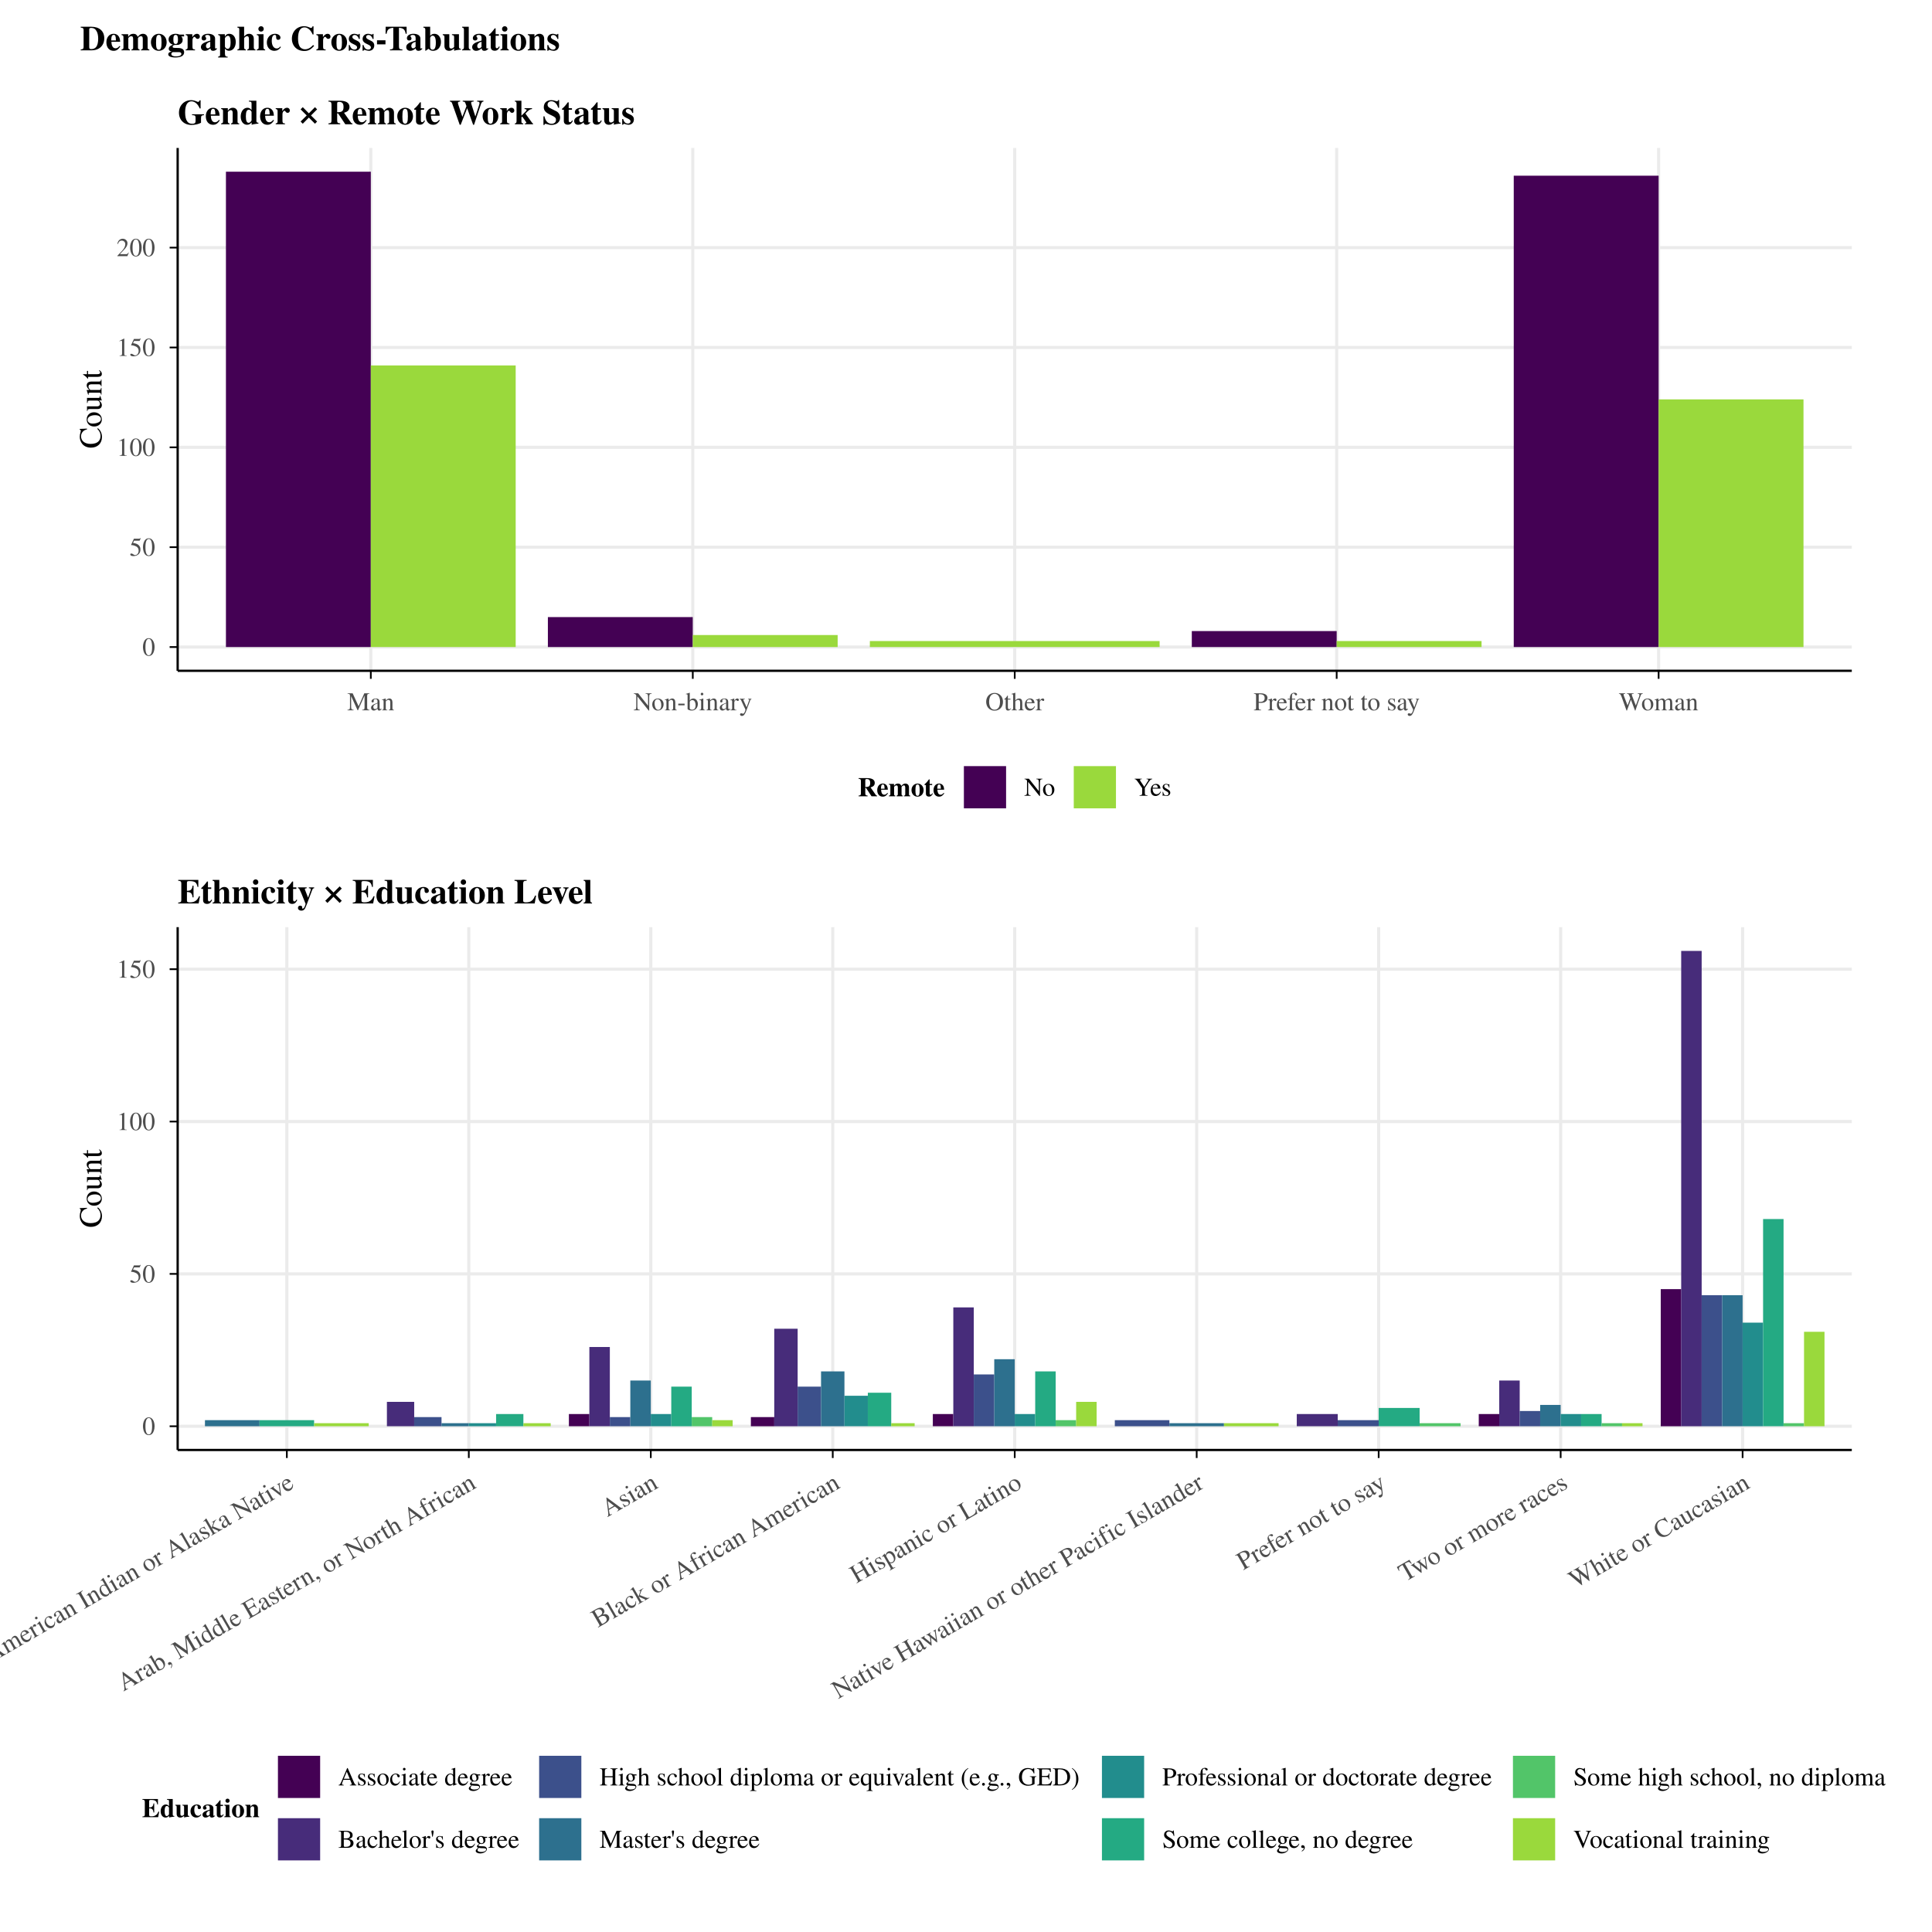
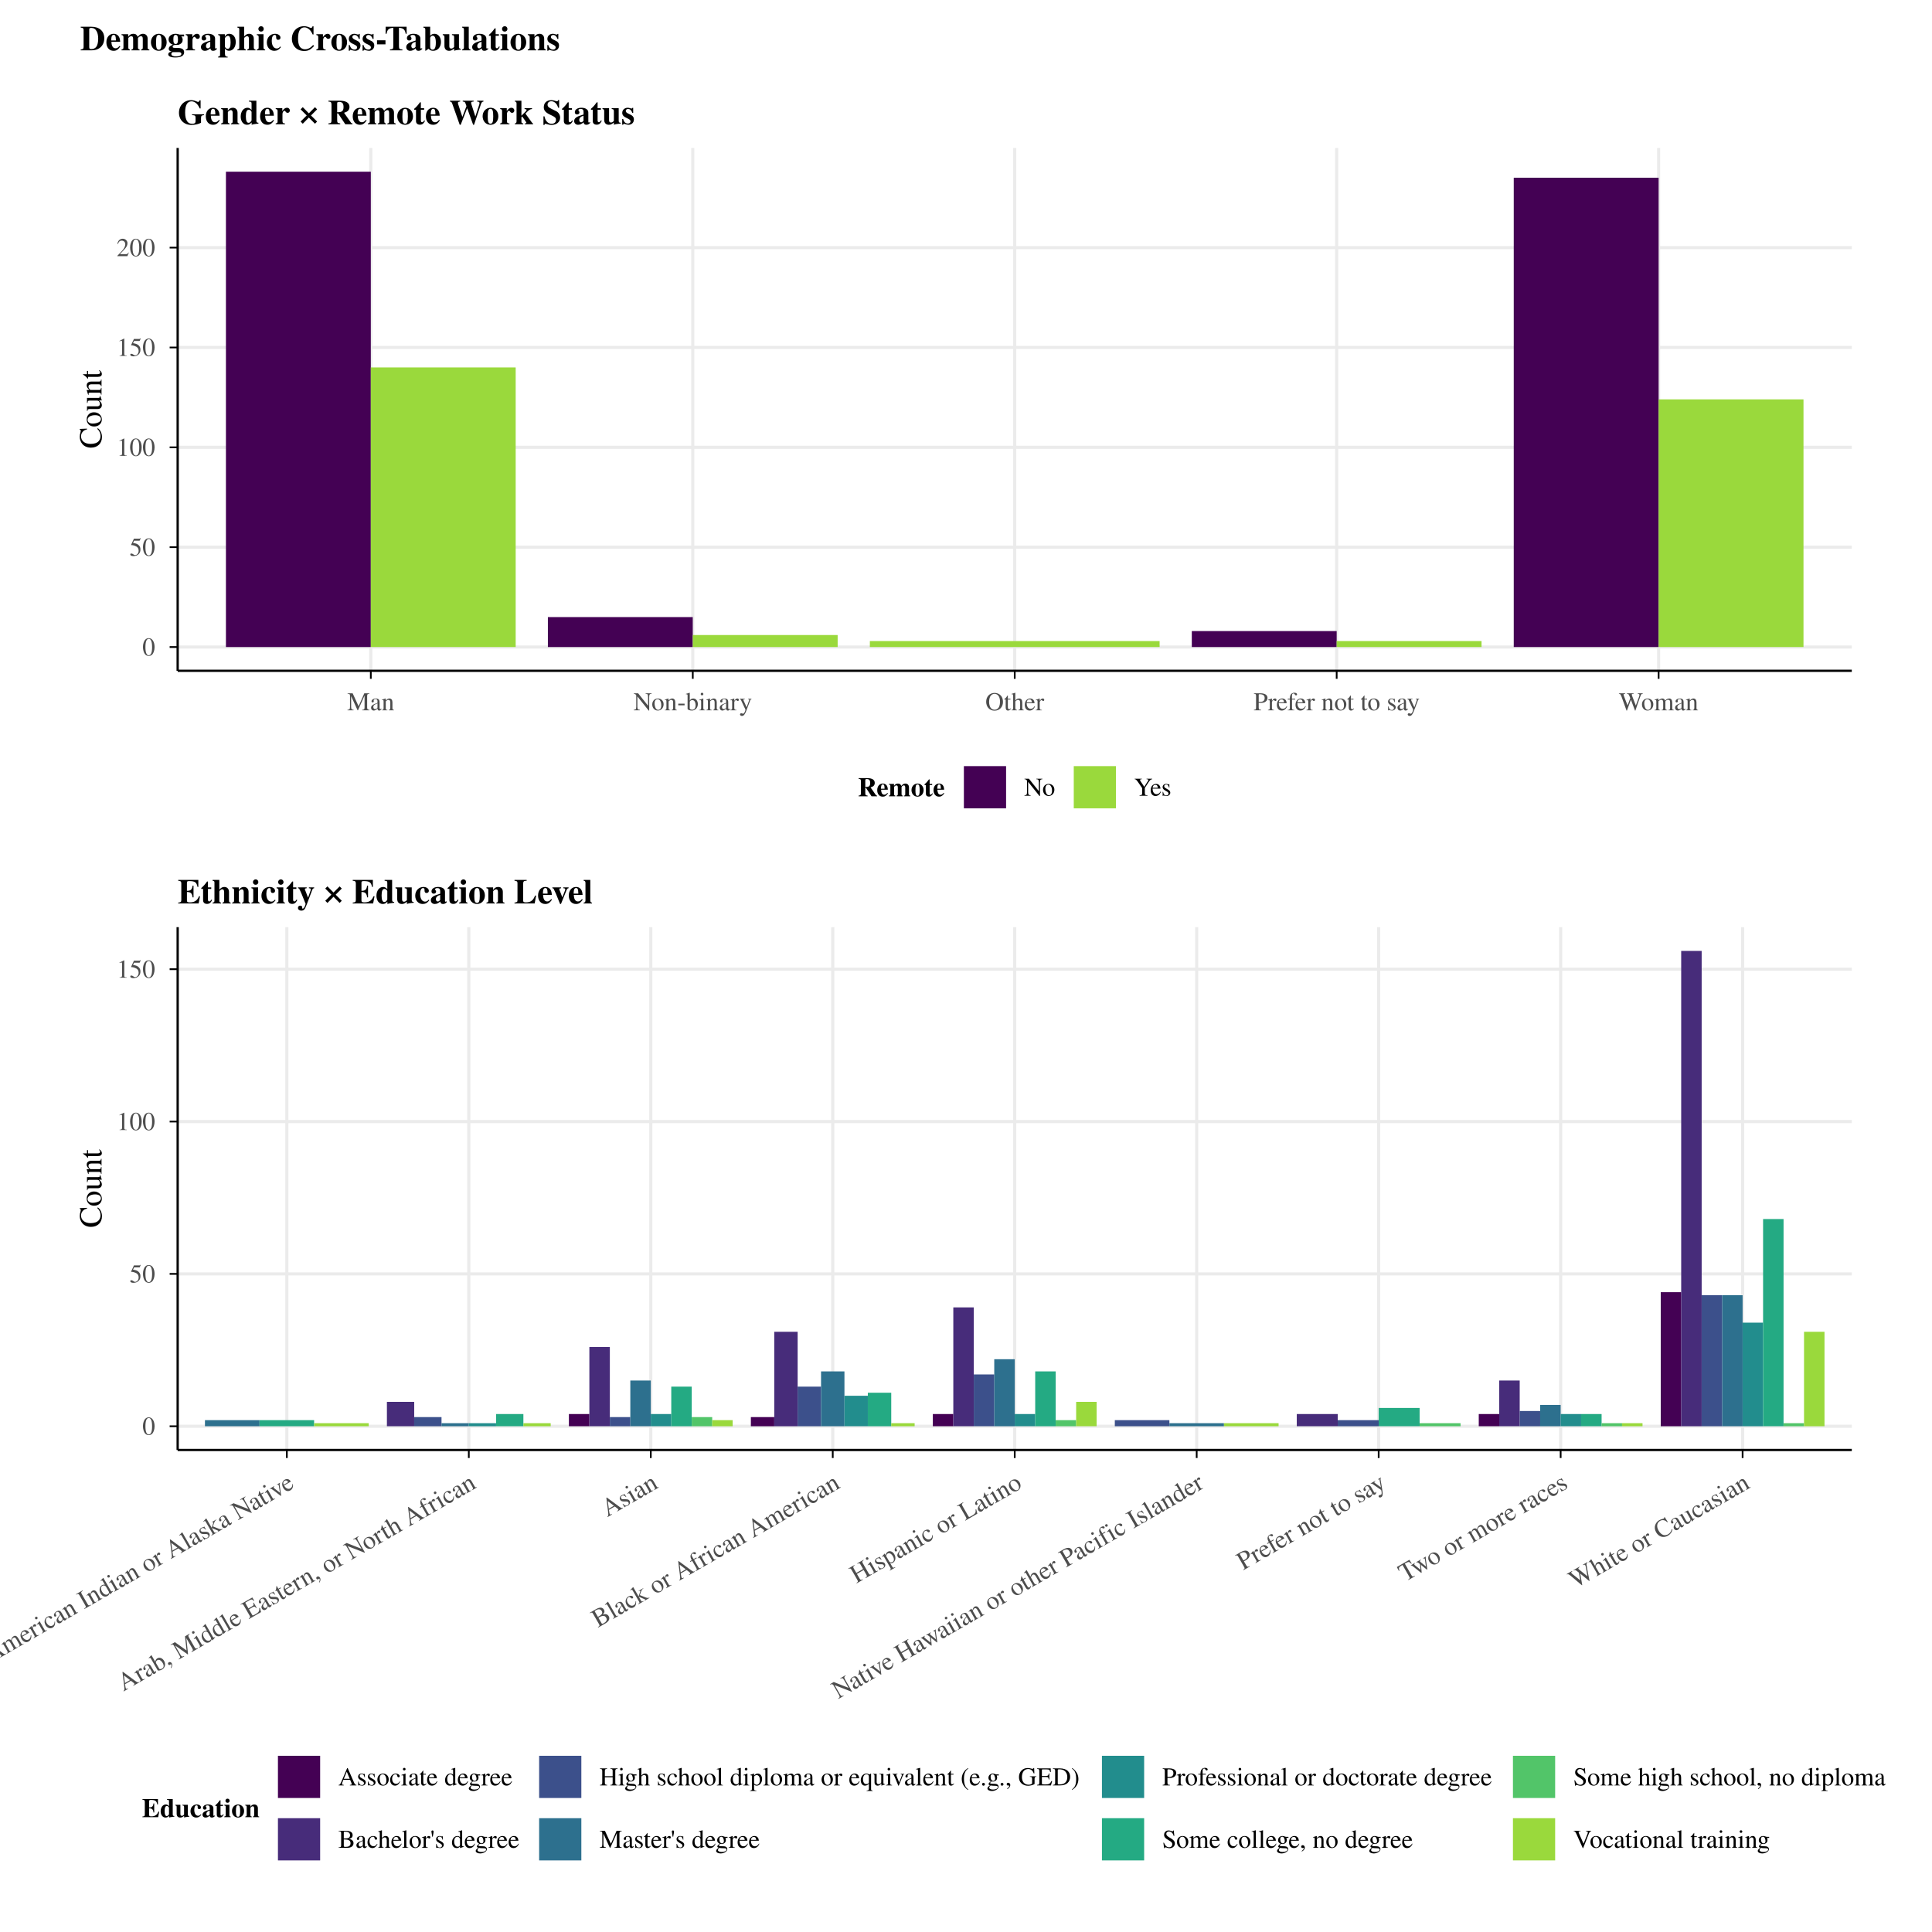
<svg xmlns="http://www.w3.org/2000/svg" width="720.00pt" height="720.00pt" viewBox="0 0 720.00 720.00">
  <g class="svglite">
    <defs>
      <style type="text/css">
    .svglite line, .svglite polyline, .svglite polygon, .svglite path, .svglite rect, .svglite circle {
      fill: none;
      stroke: #000000;
      stroke-linecap: round;
      stroke-linejoin: round;
      stroke-miterlimit: 10.00;
    }
    .svglite text {
      white-space: pre;
    }
    .svglite g.glyphgroup path {
      fill: inherit;
      stroke: none;
    }
  </style>
    </defs>
    <rect width="100%" height="100%" style="stroke: none; fill: #FFFFFF;" />
    <defs>
      <clipPath id="cpMC4wMHw3MjAuMDB8MC4wMHw3MjAuMDA=">
        <rect x="0.00" y="0.00" width="720.00" height="720.00" />
      </clipPath>
    </defs>
    <g clip-path="url(#cpMC4wMHw3MjAuMDB8MC4wMHw3MjAuMDA=)">
      <rect x="0" y="0" width="720.00" height="720.00" style="stroke-width: 1.16; stroke: none; fill: #FFFFFF;" />
    </g>
    <defs>
      <clipPath id="cpNjYuMjF8NjkwLjExfDU1LjE0fDU0MC4zNw==">
        <rect x="66.21" y="55.14" width="623.91" height="485.24" />
      </clipPath>
    </defs>
    <g clip-path="url(#cpNjYuMjF8NjkwLjExfDU1LjE0fDU0MC4zNw==)">
</g>
    <g clip-path="url(#cpMC4wMHw3MjAuMDB8MC4wMHw3MjAuMDA=)">
</g>
    <defs>
      <clipPath id="cpMTQuOTR8NzA1LjA2fDI3LjU3fDMxNy45NQ==">
        <rect x="14.94" y="27.57" width="690.11" height="290.39" />
      </clipPath>
    </defs>
    <g clip-path="url(#cpMTQuOTR8NzA1LjA2fDI3LjU3fDMxNy45NQ==)">
      <rect x="14.94" y="27.57" width="690.11" height="290.39" style="stroke-width: 1.16; stroke: none; fill: #FFFFFF;" />
    </g>
    <g clip-path="url(#cpMC4wMHw3MjAuMDB8MC4wMHw3MjAuMDA=)">
</g>
    <defs>
      <clipPath id="cpMTQuOTR8NzA1LjA2fDMxNy45NXw3MTAuMDQ=">
        <rect x="14.94" y="317.95" width="690.11" height="392.08" />
      </clipPath>
    </defs>
    <g clip-path="url(#cpMTQuOTR8NzA1LjA2fDMxNy45NXw3MTAuMDQ=)">
      <rect x="14.94" y="317.95" width="690.11" height="392.08" style="stroke-width: 1.16; stroke: none; fill: #FFFFFF;" />
    </g>
    <g clip-path="url(#cpMC4wMHw3MjAuMDB8MC4wMHw3MjAuMDA=)">
</g>
    <defs>
      <clipPath id="cpNjYuMjF8NjkwLjExfDU1LjE0fDI0OS45OQ==">
        <rect x="66.21" y="55.14" width="623.91" height="194.85" />
      </clipPath>
    </defs>
    <g clip-path="url(#cpNjYuMjF8NjkwLjExfDU1LjE0fDI0OS45OQ==)">
      <polyline points="66.21,241.13 690.11,241.13 " style="stroke-width: 1.16; stroke: #EBEBEB; stroke-linecap: butt;" />
      <polyline points="66.21,203.92 690.11,203.92 " style="stroke-width: 1.16; stroke: #EBEBEB; stroke-linecap: butt;" />
      <polyline points="66.21,166.70 690.11,166.70 " style="stroke-width: 1.16; stroke: #EBEBEB; stroke-linecap: butt;" />
      <polyline points="66.21,129.49 690.11,129.49 " style="stroke-width: 1.16; stroke: #EBEBEB; stroke-linecap: butt;" />
      <polyline points="66.21,92.28 690.11,92.28 " style="stroke-width: 1.16; stroke: #EBEBEB; stroke-linecap: butt;" />
      <polyline points="138.19,249.99 138.19,55.14 " style="stroke-width: 1.16; stroke: #EBEBEB; stroke-linecap: butt;" />
      <polyline points="258.18,249.99 258.18,55.14 " style="stroke-width: 1.16; stroke: #EBEBEB; stroke-linecap: butt;" />
      <polyline points="378.16,249.99 378.16,55.14 " style="stroke-width: 1.16; stroke: #EBEBEB; stroke-linecap: butt;" />
      <polyline points="498.14,249.99 498.14,55.14 " style="stroke-width: 1.16; stroke: #EBEBEB; stroke-linecap: butt;" />
      <polyline points="618.12,249.99 618.12,55.14 " style="stroke-width: 1.16; stroke: #EBEBEB; stroke-linecap: butt;" />
      <rect x="84.20" y="63.99" width="53.99" height="177.14" style="stroke-width: 1.16; stroke: none; stroke-linecap: butt; stroke-linejoin: miter; fill: #440154;" />
-       <rect x="138.19" y="136.19" width="53.99" height="104.94" style="stroke-width: 1.16; stroke: none; stroke-linecap: butt; stroke-linejoin: miter; fill: #9AD93C;" />
+       <rect x="138.19" y="136.93" width="53.99" height="104.20" style="stroke-width: 1.16; stroke: none; stroke-linecap: butt; stroke-linejoin: miter; fill: #9AD93C;" />
      <rect x="204.18" y="229.97" width="53.99" height="11.16" style="stroke-width: 1.16; stroke: none; stroke-linecap: butt; stroke-linejoin: miter; fill: #440154;" />
      <rect x="258.18" y="236.66" width="53.99" height="4.47" style="stroke-width: 1.16; stroke: none; stroke-linecap: butt; stroke-linejoin: miter; fill: #9AD93C;" />
      <rect x="324.17" y="238.90" width="107.98" height="2.23" style="stroke-width: 1.16; stroke: none; stroke-linecap: butt; stroke-linejoin: miter; fill: #9AD93C;" />
      <rect x="444.15" y="235.18" width="53.99" height="5.95" style="stroke-width: 1.16; stroke: none; stroke-linecap: butt; stroke-linejoin: miter; fill: #440154;" />
      <rect x="498.14" y="238.90" width="53.99" height="2.23" style="stroke-width: 1.16; stroke: none; stroke-linecap: butt; stroke-linejoin: miter; fill: #9AD93C;" />
-       <rect x="564.13" y="65.48" width="53.99" height="175.65" style="stroke-width: 1.16; stroke: none; stroke-linecap: butt; stroke-linejoin: miter; fill: #440154;" />
+       <rect x="564.13" y="66.23" width="53.99" height="174.90" style="stroke-width: 1.16; stroke: none; stroke-linecap: butt; stroke-linejoin: miter; fill: #440154;" />
      <rect x="618.12" y="148.84" width="53.99" height="92.29" style="stroke-width: 1.16; stroke: none; stroke-linecap: butt; stroke-linejoin: miter; fill: #9AD93C;" />
    </g>
    <g clip-path="url(#cpMC4wMHw3MjAuMDB8MC4wMHw3MjAuMDA=)">
      <polyline points="66.21,249.99 66.21,55.14 " style="stroke-width: 0.85; stroke-linecap: butt;" />
      <text x="57.84" y="244.31" text-anchor="end" style="font-size: 9.60px;fill: #4D4D4D; font-family: &quot;Times&quot;;" textLength="4.80px" lengthAdjust="spacingAndGlyphs">0</text>
      <text x="57.84" y="207.09" text-anchor="end" style="font-size: 9.60px;fill: #4D4D4D; font-family: &quot;Times&quot;;" textLength="9.59px" lengthAdjust="spacingAndGlyphs">50</text>
      <text x="57.84" y="169.88" text-anchor="end" style="font-size: 9.60px;fill: #4D4D4D; font-family: &quot;Times&quot;;" textLength="14.39px" lengthAdjust="spacingAndGlyphs">100</text>
      <text x="57.84" y="132.66" text-anchor="end" style="font-size: 9.60px;fill: #4D4D4D; font-family: &quot;Times&quot;;" textLength="14.39px" lengthAdjust="spacingAndGlyphs">150</text>
      <text x="57.84" y="95.45" text-anchor="end" style="font-size: 9.60px;fill: #4D4D4D; font-family: &quot;Times&quot;;" textLength="14.39px" lengthAdjust="spacingAndGlyphs">200</text>
      <polyline points="63.22,241.13 66.21,241.13 " style="stroke-width: 0.64; stroke-linecap: butt;" />
      <polyline points="63.22,203.92 66.21,203.92 " style="stroke-width: 0.64; stroke-linecap: butt;" />
      <polyline points="63.22,166.70 66.21,166.70 " style="stroke-width: 0.64; stroke-linecap: butt;" />
      <polyline points="63.22,129.49 66.21,129.49 " style="stroke-width: 0.64; stroke-linecap: butt;" />
      <polyline points="63.22,92.28 66.21,92.28 " style="stroke-width: 0.64; stroke-linecap: butt;" />
      <polyline points="66.21,249.99 690.11,249.99 " style="stroke-width: 0.85; stroke-linecap: butt;" />
      <polyline points="138.19,252.98 138.19,249.99 " style="stroke-width: 0.64; stroke-linecap: butt;" />
      <polyline points="258.18,252.98 258.18,249.99 " style="stroke-width: 0.64; stroke-linecap: butt;" />
      <polyline points="378.16,252.98 378.16,249.99 " style="stroke-width: 0.64; stroke-linecap: butt;" />
      <polyline points="498.14,252.98 498.14,249.99 " style="stroke-width: 0.64; stroke-linecap: butt;" />
      <polyline points="618.12,252.98 618.12,249.99 " style="stroke-width: 0.64; stroke-linecap: butt;" />
      <text x="138.19" y="264.71" text-anchor="middle" style="font-size: 9.60px;fill: #4D4D4D; font-family: &quot;Times&quot;;" textLength="17.59px" lengthAdjust="spacingAndGlyphs">Man</text>
      <text x="258.18" y="264.71" text-anchor="middle" style="font-size: 9.60px;fill: #4D4D4D; font-family: &quot;Times&quot;;" textLength="44.22px" lengthAdjust="spacingAndGlyphs">Non-binary</text>
      <text x="378.16" y="264.71" text-anchor="middle" style="font-size: 9.60px;fill: #4D4D4D; font-family: &quot;Times&quot;;" textLength="21.84px" lengthAdjust="spacingAndGlyphs">Other</text>
      <text x="498.14" y="264.71" text-anchor="middle" style="font-size: 9.60px;fill: #4D4D4D; font-family: &quot;Times&quot;;" textLength="63.17px" lengthAdjust="spacingAndGlyphs">Prefer not to say</text>
      <text x="618.12" y="264.71" text-anchor="middle" style="font-size: 9.60px;fill: #4D4D4D; font-family: &quot;Times&quot;;" textLength="29.62px" lengthAdjust="spacingAndGlyphs">Woman</text>
      <text transform="translate(37.83,152.56) rotate(-90)" text-anchor="middle" style="font-size: 12.00px; font-family: &quot;Times&quot;;" textLength="29.33px" lengthAdjust="spacingAndGlyphs">Count</text>
      <text x="319.70" y="296.75" style="font-size: 10.00px; font-weight: bold; font-family: &quot;Times&quot;;" textLength="32.75px" lengthAdjust="spacingAndGlyphs">Remote</text>
      <rect x="359.21" y="285.51" width="15.73" height="15.73" style="stroke-width: 1.16; stroke: none; stroke-linecap: butt; stroke-linejoin: miter; fill: #440154;" />
      <rect x="400.16" y="285.51" width="15.73" height="15.73" style="stroke-width: 1.16; stroke: none; stroke-linecap: butt; stroke-linejoin: miter; fill: #9AD93C;" />
      <text x="381.69" y="296.55" style="font-size: 9.60px; font-family: &quot;Times&quot;;" textLength="11.72px" lengthAdjust="spacingAndGlyphs">No</text>
      <text x="422.64" y="296.55" style="font-size: 9.60px; font-family: &quot;Times&quot;;" textLength="13.97px" lengthAdjust="spacingAndGlyphs">Yes</text>
      <text x="66.21" y="46.31" style="font-size: 13.00px; font-weight: bold; font-family: &quot;Times&quot;;" textLength="170.88px" lengthAdjust="spacingAndGlyphs">Gender × Remote Work Status</text>
    </g>
    <defs>
      <clipPath id="cpNjYuMjF8NjkwLjExfDM0NS41Mnw1NDAuMzc=">
        <rect x="66.21" y="345.52" width="623.91" height="194.85" />
      </clipPath>
    </defs>
    <g clip-path="url(#cpNjYuMjF8NjkwLjExfDM0NS41Mnw1NDAuMzc=)">
      <polyline points="66.21,531.52 690.11,531.52 " style="stroke-width: 1.16; stroke: #EBEBEB; stroke-linecap: butt;" />
      <polyline points="66.21,474.74 690.11,474.74 " style="stroke-width: 1.16; stroke: #EBEBEB; stroke-linecap: butt;" />
      <polyline points="66.21,417.97 690.11,417.97 " style="stroke-width: 1.16; stroke: #EBEBEB; stroke-linecap: butt;" />
      <polyline points="66.21,361.19 690.11,361.19 " style="stroke-width: 1.16; stroke: #EBEBEB; stroke-linecap: butt;" />
      <polyline points="106.90,540.37 106.90,345.52 " style="stroke-width: 1.16; stroke: #EBEBEB; stroke-linecap: butt;" />
      <polyline points="174.71,540.37 174.71,345.52 " style="stroke-width: 1.16; stroke: #EBEBEB; stroke-linecap: butt;" />
      <polyline points="242.53,540.37 242.53,345.52 " style="stroke-width: 1.16; stroke: #EBEBEB; stroke-linecap: butt;" />
      <polyline points="310.34,540.37 310.34,345.52 " style="stroke-width: 1.16; stroke: #EBEBEB; stroke-linecap: butt;" />
      <polyline points="378.16,540.37 378.16,345.52 " style="stroke-width: 1.16; stroke: #EBEBEB; stroke-linecap: butt;" />
      <polyline points="445.97,540.37 445.97,345.52 " style="stroke-width: 1.16; stroke: #EBEBEB; stroke-linecap: butt;" />
      <polyline points="513.79,540.37 513.79,345.52 " style="stroke-width: 1.16; stroke: #EBEBEB; stroke-linecap: butt;" />
      <polyline points="581.61,540.37 581.61,345.52 " style="stroke-width: 1.16; stroke: #EBEBEB; stroke-linecap: butt;" />
      <polyline points="649.42,540.37 649.42,345.52 " style="stroke-width: 1.16; stroke: #EBEBEB; stroke-linecap: butt;" />
      <rect x="76.38" y="529.25" width="20.34" height="2.27" style="stroke-width: 1.16; stroke: none; stroke-linecap: butt; stroke-linejoin: miter; fill: #2D708E;" />
      <rect x="96.72" y="529.25" width="20.34" height="2.27" style="stroke-width: 1.16; stroke: none; stroke-linecap: butt; stroke-linejoin: miter; fill: #24AA83;" />
      <rect x="117.07" y="530.38" width="20.34" height="1.14" style="stroke-width: 1.16; stroke: none; stroke-linecap: butt; stroke-linejoin: miter; fill: #9AD93C;" />
      <rect x="144.19" y="522.43" width="10.17" height="9.08" style="stroke-width: 1.16; stroke: none; stroke-linecap: butt; stroke-linejoin: miter; fill: #472C7A;" />
      <rect x="154.37" y="528.11" width="10.17" height="3.41" style="stroke-width: 1.16; stroke: none; stroke-linecap: butt; stroke-linejoin: miter; fill: #3C508B;" />
      <rect x="164.54" y="530.38" width="10.17" height="1.14" style="stroke-width: 1.16; stroke: none; stroke-linecap: butt; stroke-linejoin: miter; fill: #2D708E;" />
      <rect x="174.71" y="530.38" width="10.17" height="1.14" style="stroke-width: 1.16; stroke: none; stroke-linecap: butt; stroke-linejoin: miter; fill: #228D8D;" />
      <rect x="184.88" y="526.97" width="10.17" height="4.54" style="stroke-width: 1.16; stroke: none; stroke-linecap: butt; stroke-linejoin: miter; fill: #24AA83;" />
      <rect x="195.06" y="530.38" width="10.17" height="1.14" style="stroke-width: 1.16; stroke: none; stroke-linecap: butt; stroke-linejoin: miter; fill: #9AD93C;" />
      <rect x="212.01" y="526.97" width="7.63" height="4.54" style="stroke-width: 1.16; stroke: none; stroke-linecap: butt; stroke-linejoin: miter; fill: #440154;" />
      <rect x="219.64" y="501.99" width="7.63" height="29.52" style="stroke-width: 1.16; stroke: none; stroke-linecap: butt; stroke-linejoin: miter; fill: #472C7A;" />
      <rect x="227.27" y="528.11" width="7.63" height="3.41" style="stroke-width: 1.16; stroke: none; stroke-linecap: butt; stroke-linejoin: miter; fill: #3C508B;" />
      <rect x="234.90" y="514.48" width="7.63" height="17.03" style="stroke-width: 1.16; stroke: none; stroke-linecap: butt; stroke-linejoin: miter; fill: #2D708E;" />
      <rect x="242.53" y="526.97" width="7.63" height="4.54" style="stroke-width: 1.16; stroke: none; stroke-linecap: butt; stroke-linejoin: miter; fill: #228D8D;" />
      <rect x="250.16" y="516.76" width="7.63" height="14.76" style="stroke-width: 1.16; stroke: none; stroke-linecap: butt; stroke-linejoin: miter; fill: #24AA83;" />
      <rect x="257.79" y="528.11" width="7.63" height="3.41" style="stroke-width: 1.16; stroke: none; stroke-linecap: butt; stroke-linejoin: miter; fill: #52C569;" />
      <rect x="265.41" y="529.25" width="7.63" height="2.27" style="stroke-width: 1.16; stroke: none; stroke-linecap: butt; stroke-linejoin: miter; fill: #9AD93C;" />
      <rect x="279.83" y="528.11" width="8.72" height="3.41" style="stroke-width: 1.16; stroke: none; stroke-linecap: butt; stroke-linejoin: miter; fill: #440154;" />
-       <rect x="288.54" y="495.18" width="8.72" height="36.34" style="stroke-width: 1.16; stroke: none; stroke-linecap: butt; stroke-linejoin: miter; fill: #472C7A;" />
+       <rect x="288.54" y="496.32" width="8.72" height="35.20" style="stroke-width: 1.16; stroke: none; stroke-linecap: butt; stroke-linejoin: miter; fill: #472C7A;" />
      <rect x="297.26" y="516.76" width="8.72" height="14.76" style="stroke-width: 1.16; stroke: none; stroke-linecap: butt; stroke-linejoin: miter; fill: #3C508B;" />
      <rect x="305.98" y="511.08" width="8.72" height="20.44" style="stroke-width: 1.16; stroke: none; stroke-linecap: butt; stroke-linejoin: miter; fill: #2D708E;" />
      <rect x="314.70" y="520.16" width="8.72" height="11.35" style="stroke-width: 1.16; stroke: none; stroke-linecap: butt; stroke-linejoin: miter; fill: #228D8D;" />
      <rect x="323.42" y="519.03" width="8.72" height="12.49" style="stroke-width: 1.16; stroke: none; stroke-linecap: butt; stroke-linejoin: miter; fill: #24AA83;" />
      <rect x="332.14" y="530.38" width="8.72" height="1.14" style="stroke-width: 1.16; stroke: none; stroke-linecap: butt; stroke-linejoin: miter; fill: #9AD93C;" />
      <rect x="347.64" y="526.97" width="7.63" height="4.54" style="stroke-width: 1.16; stroke: none; stroke-linecap: butt; stroke-linejoin: miter; fill: #440154;" />
      <rect x="355.27" y="487.23" width="7.63" height="44.28" style="stroke-width: 1.16; stroke: none; stroke-linecap: butt; stroke-linejoin: miter; fill: #472C7A;" />
      <rect x="362.90" y="512.21" width="7.63" height="19.30" style="stroke-width: 1.16; stroke: none; stroke-linecap: butt; stroke-linejoin: miter; fill: #3C508B;" />
      <rect x="370.53" y="506.54" width="7.63" height="24.98" style="stroke-width: 1.16; stroke: none; stroke-linecap: butt; stroke-linejoin: miter; fill: #2D708E;" />
      <rect x="378.16" y="526.97" width="7.63" height="4.54" style="stroke-width: 1.16; stroke: none; stroke-linecap: butt; stroke-linejoin: miter; fill: #228D8D;" />
      <rect x="385.79" y="511.08" width="7.63" height="20.44" style="stroke-width: 1.16; stroke: none; stroke-linecap: butt; stroke-linejoin: miter; fill: #24AA83;" />
      <rect x="393.42" y="529.25" width="7.63" height="2.27" style="stroke-width: 1.16; stroke: none; stroke-linecap: butt; stroke-linejoin: miter; fill: #52C569;" />
      <rect x="401.05" y="522.43" width="7.63" height="9.08" style="stroke-width: 1.16; stroke: none; stroke-linecap: butt; stroke-linejoin: miter; fill: #9AD93C;" />
      <rect x="415.46" y="529.25" width="20.34" height="2.27" style="stroke-width: 1.16; stroke: none; stroke-linecap: butt; stroke-linejoin: miter; fill: #3C508B;" />
      <rect x="435.80" y="530.38" width="20.34" height="1.14" style="stroke-width: 1.16; stroke: none; stroke-linecap: butt; stroke-linejoin: miter; fill: #2D708E;" />
      <rect x="456.15" y="530.38" width="20.34" height="1.14" style="stroke-width: 1.16; stroke: none; stroke-linecap: butt; stroke-linejoin: miter; fill: #9AD93C;" />
      <rect x="483.27" y="526.97" width="15.26" height="4.54" style="stroke-width: 1.16; stroke: none; stroke-linecap: butt; stroke-linejoin: miter; fill: #472C7A;" />
      <rect x="498.53" y="529.25" width="15.26" height="2.27" style="stroke-width: 1.16; stroke: none; stroke-linecap: butt; stroke-linejoin: miter; fill: #3C508B;" />
      <rect x="513.79" y="524.70" width="15.26" height="6.81" style="stroke-width: 1.16; stroke: none; stroke-linecap: butt; stroke-linejoin: miter; fill: #24AA83;" />
      <rect x="529.05" y="530.38" width="15.26" height="1.14" style="stroke-width: 1.16; stroke: none; stroke-linecap: butt; stroke-linejoin: miter; fill: #52C569;" />
      <rect x="551.09" y="526.97" width="7.63" height="4.54" style="stroke-width: 1.16; stroke: none; stroke-linecap: butt; stroke-linejoin: miter; fill: #440154;" />
      <rect x="558.72" y="514.48" width="7.63" height="17.03" style="stroke-width: 1.16; stroke: none; stroke-linecap: butt; stroke-linejoin: miter; fill: #472C7A;" />
      <rect x="566.35" y="525.84" width="7.63" height="5.68" style="stroke-width: 1.16; stroke: none; stroke-linecap: butt; stroke-linejoin: miter; fill: #3C508B;" />
      <rect x="573.98" y="523.57" width="7.63" height="7.95" style="stroke-width: 1.16; stroke: none; stroke-linecap: butt; stroke-linejoin: miter; fill: #2D708E;" />
      <rect x="581.61" y="526.97" width="7.63" height="4.54" style="stroke-width: 1.16; stroke: none; stroke-linecap: butt; stroke-linejoin: miter; fill: #228D8D;" />
      <rect x="589.24" y="526.97" width="7.63" height="4.54" style="stroke-width: 1.16; stroke: none; stroke-linecap: butt; stroke-linejoin: miter; fill: #24AA83;" />
      <rect x="596.87" y="530.38" width="7.63" height="1.14" style="stroke-width: 1.16; stroke: none; stroke-linecap: butt; stroke-linejoin: miter; fill: #52C569;" />
      <rect x="604.49" y="530.38" width="7.63" height="1.14" style="stroke-width: 1.16; stroke: none; stroke-linecap: butt; stroke-linejoin: miter; fill: #9AD93C;" />
-       <rect x="618.91" y="480.42" width="7.63" height="51.10" style="stroke-width: 1.16; stroke: none; stroke-linecap: butt; stroke-linejoin: miter; fill: #440154;" />
+       <rect x="618.91" y="481.56" width="7.63" height="49.96" style="stroke-width: 1.16; stroke: none; stroke-linecap: butt; stroke-linejoin: miter; fill: #440154;" />
      <rect x="626.53" y="354.38" width="7.63" height="177.14" style="stroke-width: 1.16; stroke: none; stroke-linecap: butt; stroke-linejoin: miter; fill: #472C7A;" />
      <rect x="634.16" y="482.69" width="7.63" height="48.83" style="stroke-width: 1.16; stroke: none; stroke-linecap: butt; stroke-linejoin: miter; fill: #3C508B;" />
      <rect x="641.79" y="482.69" width="7.63" height="48.83" style="stroke-width: 1.16; stroke: none; stroke-linecap: butt; stroke-linejoin: miter; fill: #2D708E;" />
      <rect x="649.42" y="492.91" width="7.63" height="38.61" style="stroke-width: 1.16; stroke: none; stroke-linecap: butt; stroke-linejoin: miter; fill: #228D8D;" />
      <rect x="657.05" y="454.30" width="7.63" height="77.21" style="stroke-width: 1.16; stroke: none; stroke-linecap: butt; stroke-linejoin: miter; fill: #24AA83;" />
      <rect x="664.68" y="530.38" width="7.63" height="1.14" style="stroke-width: 1.16; stroke: none; stroke-linecap: butt; stroke-linejoin: miter; fill: #52C569;" />
      <rect x="672.31" y="496.32" width="7.63" height="35.20" style="stroke-width: 1.16; stroke: none; stroke-linecap: butt; stroke-linejoin: miter; fill: #9AD93C;" />
    </g>
    <g clip-path="url(#cpMC4wMHw3MjAuMDB8MC4wMHw3MjAuMDA=)">
      <polyline points="66.21,540.37 66.21,345.52 " style="stroke-width: 0.85; stroke-linecap: butt;" />
      <text x="57.84" y="534.69" text-anchor="end" style="font-size: 9.60px;fill: #4D4D4D; font-family: &quot;Times&quot;;" textLength="4.80px" lengthAdjust="spacingAndGlyphs">0</text>
      <text x="57.84" y="477.92" text-anchor="end" style="font-size: 9.60px;fill: #4D4D4D; font-family: &quot;Times&quot;;" textLength="9.59px" lengthAdjust="spacingAndGlyphs">50</text>
      <text x="57.84" y="421.14" text-anchor="end" style="font-size: 9.60px;fill: #4D4D4D; font-family: &quot;Times&quot;;" textLength="14.39px" lengthAdjust="spacingAndGlyphs">100</text>
      <text x="57.84" y="364.37" text-anchor="end" style="font-size: 9.60px;fill: #4D4D4D; font-family: &quot;Times&quot;;" textLength="14.39px" lengthAdjust="spacingAndGlyphs">150</text>
      <polyline points="63.22,531.52 66.21,531.52 " style="stroke-width: 0.64; stroke-linecap: butt;" />
      <polyline points="63.22,474.74 66.21,474.74 " style="stroke-width: 0.64; stroke-linecap: butt;" />
      <polyline points="63.22,417.97 66.21,417.97 " style="stroke-width: 0.64; stroke-linecap: butt;" />
      <polyline points="63.22,361.19 66.21,361.19 " style="stroke-width: 0.64; stroke-linecap: butt;" />
      <polyline points="66.21,540.37 690.11,540.37 " style="stroke-width: 0.85; stroke-linecap: butt;" />
      <polyline points="106.90,543.36 106.90,540.37 " style="stroke-width: 0.64; stroke-linecap: butt;" />
      <polyline points="174.71,543.36 174.71,540.37 " style="stroke-width: 0.64; stroke-linecap: butt;" />
      <polyline points="242.53,543.36 242.53,540.37 " style="stroke-width: 0.64; stroke-linecap: butt;" />
      <polyline points="310.34,543.36 310.34,540.37 " style="stroke-width: 0.64; stroke-linecap: butt;" />
      <polyline points="378.16,543.36 378.16,540.37 " style="stroke-width: 0.64; stroke-linecap: butt;" />
      <polyline points="445.97,543.36 445.97,540.37 " style="stroke-width: 0.64; stroke-linecap: butt;" />
      <polyline points="513.79,543.36 513.79,540.37 " style="stroke-width: 0.64; stroke-linecap: butt;" />
      <polyline points="581.61,543.36 581.61,540.37 " style="stroke-width: 0.64; stroke-linecap: butt;" />
      <polyline points="649.42,543.36 649.42,540.37 " style="stroke-width: 0.64; stroke-linecap: butt;" />
      <text transform="translate(110.07,554.24) rotate(-30)" text-anchor="end" style="font-size: 9.60px;fill: #4D4D4D; font-family: &quot;Times&quot;;" textLength="131.69px" lengthAdjust="spacingAndGlyphs">American Indian or Alaska Native</text>
      <text transform="translate(177.89,554.24) rotate(-30)" text-anchor="end" style="font-size: 9.60px;fill: #4D4D4D; font-family: &quot;Times&quot;;" textLength="151.66px" lengthAdjust="spacingAndGlyphs">Arab, Middle Eastern, or North African</text>
      <text transform="translate(245.70,554.24) rotate(-30)" text-anchor="end" style="font-size: 9.60px;fill: #4D4D4D; font-family: &quot;Times&quot;;" textLength="22.39px" lengthAdjust="spacingAndGlyphs">Asian</text>
      <text transform="translate(313.52,554.24) rotate(-30)" text-anchor="end" style="font-size: 9.60px;fill: #4D4D4D; font-family: &quot;Times&quot;;" textLength="103.69px" lengthAdjust="spacingAndGlyphs">Black or African American</text>
      <text transform="translate(381.33,554.24) rotate(-30)" text-anchor="end" style="font-size: 9.60px;fill: #4D4D4D; font-family: &quot;Times&quot;;" textLength="71.98px" lengthAdjust="spacingAndGlyphs">Hispanic or Latino</text>
      <text transform="translate(449.15,554.24) rotate(-30)" text-anchor="end" style="font-size: 9.60px;fill: #4D4D4D; font-family: &quot;Times&quot;;" textLength="159.14px" lengthAdjust="spacingAndGlyphs">Native Hawaiian or other Pacific Islander</text>
      <text transform="translate(516.97,554.24) rotate(-30)" text-anchor="end" style="font-size: 9.60px;fill: #4D4D4D; font-family: &quot;Times&quot;;" textLength="63.17px" lengthAdjust="spacingAndGlyphs">Prefer not to say</text>
      <text transform="translate(584.78,554.24) rotate(-30)" text-anchor="end" style="font-size: 9.60px;fill: #4D4D4D; font-family: &quot;Times&quot;;" textLength="71.55px" lengthAdjust="spacingAndGlyphs">Two or more races</text>
      <text transform="translate(652.60,554.24) rotate(-30)" text-anchor="end" style="font-size: 9.60px;fill: #4D4D4D; font-family: &quot;Times&quot;;" textLength="75.73px" lengthAdjust="spacingAndGlyphs">White or Caucasian</text>
      <text transform="translate(37.83,442.95) rotate(-90)" text-anchor="middle" style="font-size: 12.00px; font-family: &quot;Times&quot;;" textLength="29.33px" lengthAdjust="spacingAndGlyphs">Count</text>
      <text x="52.92" y="677.21" style="font-size: 10.00px; font-weight: bold; font-family: &quot;Times&quot;;" textLength="43.91px" lengthAdjust="spacingAndGlyphs">Education</text>
      <rect x="103.58" y="654.33" width="15.73" height="15.73" style="stroke-width: 1.16; stroke: none; stroke-linecap: butt; stroke-linejoin: miter; fill: #440154;" />
      <rect x="103.58" y="677.59" width="15.73" height="15.73" style="stroke-width: 1.16; stroke: none; stroke-linecap: butt; stroke-linejoin: miter; fill: #472C7A;" />
      <rect x="200.92" y="654.33" width="15.73" height="15.73" style="stroke-width: 1.16; stroke: none; stroke-linecap: butt; stroke-linejoin: miter; fill: #3C508B;" />
      <rect x="200.92" y="677.59" width="15.73" height="15.73" style="stroke-width: 1.16; stroke: none; stroke-linecap: butt; stroke-linejoin: miter; fill: #2D708E;" />
      <rect x="410.66" y="654.33" width="15.73" height="15.73" style="stroke-width: 1.16; stroke: none; stroke-linecap: butt; stroke-linejoin: miter; fill: #228D8D;" />
      <rect x="410.66" y="677.59" width="15.73" height="15.73" style="stroke-width: 1.16; stroke: none; stroke-linecap: butt; stroke-linejoin: miter; fill: #24AA83;" />
      <rect x="563.83" y="654.33" width="15.73" height="15.73" style="stroke-width: 1.16; stroke: none; stroke-linecap: butt; stroke-linejoin: miter; fill: #52C569;" />
      <rect x="563.83" y="677.59" width="15.73" height="15.73" style="stroke-width: 1.16; stroke: none; stroke-linecap: butt; stroke-linejoin: miter; fill: #9AD93C;" />
      <text x="126.06" y="665.37" style="font-size: 9.60px; font-family: &quot;Times&quot;;" textLength="65.31px" lengthAdjust="spacingAndGlyphs">Associate degree</text>
      <text x="126.06" y="688.63" style="font-size: 9.60px; font-family: &quot;Times&quot;;" textLength="68.11px" lengthAdjust="spacingAndGlyphs">Bachelor's degree</text>
      <text x="223.41" y="665.37" style="font-size: 9.60px; font-family: &quot;Times&quot;;" textLength="180.50px" lengthAdjust="spacingAndGlyphs">High school diploma or equivalent (e.g., GED)</text>
      <text x="223.41" y="688.63" style="font-size: 9.60px; font-family: &quot;Times&quot;;" textLength="60.11px" lengthAdjust="spacingAndGlyphs">Master's degree</text>
      <text x="433.14" y="665.37" style="font-size: 9.60px; font-family: &quot;Times&quot;;" textLength="123.94px" lengthAdjust="spacingAndGlyphs">Professional or doctorate degree</text>
      <text x="433.14" y="688.63" style="font-size: 9.60px; font-family: &quot;Times&quot;;" textLength="94.39px" lengthAdjust="spacingAndGlyphs">Some college, no degree</text>
      <text x="586.32" y="665.37" style="font-size: 9.60px; font-family: &quot;Times&quot;;" textLength="117.08px" lengthAdjust="spacingAndGlyphs">Some high school, no diploma</text>
      <text x="586.32" y="688.63" style="font-size: 9.60px; font-family: &quot;Times&quot;;" textLength="73.16px" lengthAdjust="spacingAndGlyphs">Vocational training</text>
      <text x="66.21" y="336.70" style="font-size: 13.00px; font-weight: bold; font-family: &quot;Times&quot;;" textLength="155.83px" lengthAdjust="spacingAndGlyphs">Ethnicity × Education Level</text>
      <text x="29.89" y="18.75" style="font-size: 13.00px; font-weight: bold; font-family: &quot;Times&quot;;" textLength="179.52px" lengthAdjust="spacingAndGlyphs">Demographic Cross-Tabulations</text>
    </g>
  </g>
</svg>
